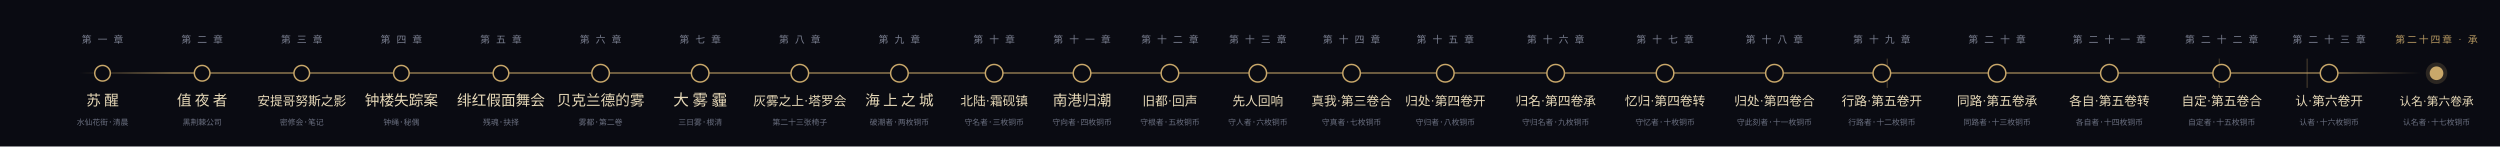
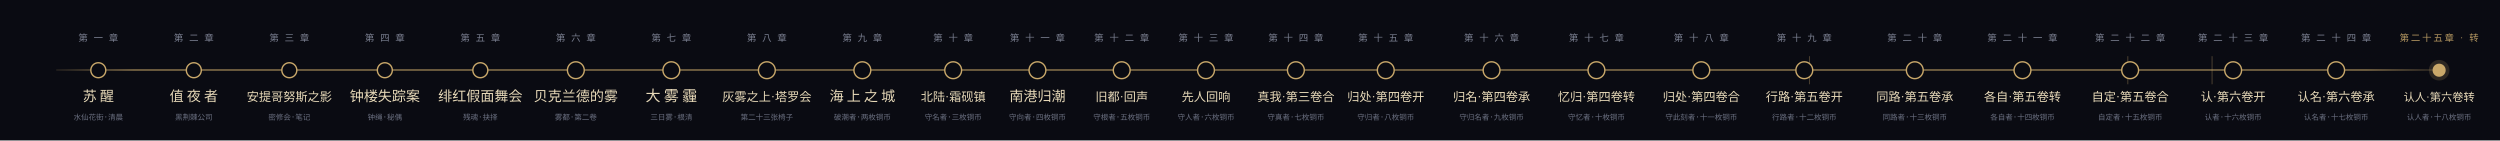
- <svg xmlns="http://www.w3.org/2000/svg" viewBox="0 0 2560 150" width="100%" role="img" aria-label="二十四章剧情脉络：苏醒、值夜者、安提哥努斯之影、钟楼失踪案、绯红假面舞会、贝克兰德的雾、大雾霾、灰雾之上·塔罗会、海上之城、北陆·霜砚镇、南港归潮、旧都·回声、灰原骨冢·先人回响、灰雾深处·真我、灰雾最深处·归处、灰雾更深处·归名、灰雾之上·忆归、灰雾之上·归处、灰雾之下·行路、灰雾之下·同路、灰雾之下·各自、灰雾之下·自定、灰雾之下·认、灰雾之下·认名">
+ <svg xmlns="http://www.w3.org/2000/svg" viewBox="0 0 2670 150" width="100%" role="img" aria-label="二十五章剧情脉络：苏醒、值夜者、安提哥努斯之影、钟楼失踪案、绯红假面舞会、贝克兰德的雾、大雾霾、灰雾之上·塔罗会、海上之城、北陆·霜砚镇、南港归潮、旧都·回声、灰原骨冢·先人回响、灰雾深处·真我、灰雾最深处·归处、灰雾更深处·归名、灰雾之上·忆归、灰雾之上·归处、灰雾之下·行路、灰雾之下·同路、灰雾之下·各自、灰雾之下·自定、灰雾之下·认、灰雾之下·认名、灰雾之下·认人">
  <defs>
    <linearGradient id="line" x1="0" y1="0" x2="1" y2="0">
      <stop offset="0" stop-color="#c9a86a" stop-opacity="0" />
      <stop offset="0.04" stop-color="#c9a86a" stop-opacity="0.7" />
      <stop offset="0.96" stop-color="#c9a86a" stop-opacity="0.7" />
      <stop offset="1" stop-color="#c9a86a" stop-opacity="0" />
    </linearGradient>
  </defs>
-   <rect width="2560" height="150" fill="#0a0b12" />
-   <rect x="60" y="74" width="2440" height="1.5" fill="url(#line)" />
+   <rect width="2670" height="150" fill="#0a0b12" />
+   <rect x="60" y="74" width="2550" height="1.5" fill="url(#line)" />
  <rect x="1932" y="60" width="1" height="30" fill="#c9a86a" opacity="0.35" />
  <rect x="2272" y="60" width="1" height="30" fill="#c9a86a" opacity="0.35" />
  <rect x="2362" y="60" width="1" height="30" fill="#c9a86a" opacity="0.35" />
  <g font-family="Georgia, 'Times New Roman', serif" text-rendering="geometricPrecision">
    <circle cx="105" cy="75" r="8" fill="#0a0b12" stroke="#c9a86a" stroke-width="1.5" />
    <text x="105" y="44" text-anchor="middle" font-size="10" letter-spacing="2" fill="#7a7f90">第 一 章</text>
    <text x="105" y="108" text-anchor="middle" font-size="15" fill="#e7d9b8">苏 醒</text>
    <text x="105" y="128" text-anchor="middle" font-family="ui-monospace, Menlo, monospace" font-size="8" fill="#6a6f80">水仙花街·清晨</text>
    <circle cx="207" cy="75" r="8" fill="#0a0b12" stroke="#c9a86a" stroke-width="1.5" />
    <text x="207" y="44" text-anchor="middle" font-size="10" letter-spacing="2" fill="#7a7f90">第 二 章</text>
    <text x="207" y="108" text-anchor="middle" font-size="15" fill="#e7d9b8">值 夜 者</text>
    <text x="207" y="128" text-anchor="middle" font-family="ui-monospace, Menlo, monospace" font-size="8" fill="#6a6f80">黑荆棘公司</text>
    <circle cx="309" cy="75" r="8" fill="#0a0b12" stroke="#c9a86a" stroke-width="1.5" />
    <text x="309" y="44" text-anchor="middle" font-size="10" letter-spacing="2" fill="#7a7f90">第 三 章</text>
    <text x="309" y="108" text-anchor="middle" font-size="13" fill="#e7d9b8">安提哥努斯之影</text>
    <text x="309" y="128" text-anchor="middle" font-family="ui-monospace, Menlo, monospace" font-size="8" fill="#6a6f80">密修会·笔记</text>
    <circle cx="411" cy="75" r="8" fill="#0a0b12" stroke="#c9a86a" stroke-width="1.5" />
    <text x="411" y="44" text-anchor="middle" font-size="10" letter-spacing="2" fill="#7a7f90">第 四 章</text>
    <text x="411" y="108" text-anchor="middle" font-size="15" fill="#e7d9b8">钟楼失踪案</text>
    <text x="411" y="128" text-anchor="middle" font-family="ui-monospace, Menlo, monospace" font-size="8" fill="#6a6f80">钟绳·秘偶</text>
    <circle cx="513" cy="75" r="8" fill="#0a0b12" stroke="#c9a86a" stroke-width="1.5" />
    <text x="513" y="44" text-anchor="middle" font-size="10" letter-spacing="2" fill="#7a7f90">第 五 章</text>
    <text x="513" y="108" text-anchor="middle" font-size="15" fill="#e7d9b8">绯红假面舞会</text>
    <text x="513" y="128" text-anchor="middle" font-family="ui-monospace, Menlo, monospace" font-size="8" fill="#6a6f80">残魂·抉择</text>
    <circle cx="615" cy="75" r="9" fill="#0a0b12" stroke="#c9a86a" stroke-width="1.5" />
    <text x="615" y="44" text-anchor="middle" font-size="10" letter-spacing="2" fill="#7a7f90">第 六 章</text>
    <text x="615" y="108" text-anchor="middle" font-size="15" fill="#e7d9b8">贝克兰德的雾</text>
    <text x="615" y="128" text-anchor="middle" font-family="ui-monospace, Menlo, monospace" font-size="8" fill="#6a6f80">雾都·第二卷</text>
    <circle cx="717" cy="75" r="9" fill="#0a0b12" stroke="#c9a86a" stroke-width="1.5" />
    <text x="717" y="44" text-anchor="middle" font-size="10" letter-spacing="2" fill="#7a7f90">第 七 章</text>
    <text x="717" y="108" text-anchor="middle" font-size="16" fill="#e7d9b8">大 雾 霾</text>
    <text x="717" y="128" text-anchor="middle" font-family="ui-monospace, Menlo, monospace" font-size="8" fill="#6a6f80">三日雾·根清</text>
    <circle cx="819" cy="75" r="9" fill="#0a0b12" stroke="#c9a86a" stroke-width="1.5" />
    <text x="819" y="44" text-anchor="middle" font-size="10" letter-spacing="2" fill="#7a7f90">第 八 章</text>
    <text x="819" y="108" text-anchor="middle" font-size="13" fill="#e7d9b8">灰雾之上·塔罗会</text>
    <text x="819" y="128" text-anchor="middle" font-family="ui-monospace, Menlo, monospace" font-size="8" fill="#6a6f80">第二十三张椅子</text>
    <circle cx="921" cy="75" r="9" fill="#0a0b12" stroke="#c9a86a" stroke-width="1.5" />
    <text x="921" y="44" text-anchor="middle" font-size="10" letter-spacing="2" fill="#7a7f90">第 九 章</text>
    <text x="921" y="108" text-anchor="middle" font-size="15" fill="#e7d9b8">海 上 之 城</text>
    <text x="921" y="128" text-anchor="middle" font-family="ui-monospace, Menlo, monospace" font-size="8" fill="#6a6f80">破潮者·两枚铜币</text>
    <circle cx="1018" cy="75" r="9" fill="#0a0b12" stroke="#c9a86a" stroke-width="1.5" />
    <text x="1018" y="44" text-anchor="middle" font-size="10" letter-spacing="2" fill="#7a7f90">第 十 章</text>
    <text x="1018" y="108" text-anchor="middle" font-size="13" fill="#e7d9b8">北陆·霜砚镇</text>
    <text x="1018" y="128" text-anchor="middle" font-family="ui-monospace, Menlo, monospace" font-size="8" fill="#6a6f80">守名者·三枚铜币</text>
    <circle cx="1108" cy="75" r="9" fill="#0a0b12" stroke="#c9a86a" stroke-width="1.5" />
    <text x="1108" y="44" text-anchor="middle" font-size="10" letter-spacing="2" fill="#7a7f90">第 十 一 章</text>
    <text x="1108" y="108" text-anchor="middle" font-size="15" fill="#e7d9b8">南港归潮</text>
    <text x="1108" y="128" text-anchor="middle" font-family="ui-monospace, Menlo, monospace" font-size="8" fill="#6a6f80">守向者·四枚铜币</text>
    <circle cx="1198" cy="75" r="9" fill="#0a0b12" stroke="#c9a86a" stroke-width="1.5" />
    <text x="1198" y="44" text-anchor="middle" font-size="10" letter-spacing="2" fill="#7a7f90">第 十 二 章</text>
    <text x="1198" y="108" text-anchor="middle" font-size="13" fill="#e7d9b8">旧都·回声</text>
    <text x="1198" y="128" text-anchor="middle" font-family="ui-monospace, Menlo, monospace" font-size="8" fill="#6a6f80">守根者·五枚铜币</text>
    <circle cx="1288" cy="75" r="9" fill="#0a0b12" stroke="#c9a86a" stroke-width="1.5" />
    <text x="1288" y="44" text-anchor="middle" font-size="10" letter-spacing="2" fill="#7a7f90">第 十 三 章</text>
    <text x="1288" y="108" text-anchor="middle" font-size="13" fill="#e7d9b8">先人回响</text>
    <text x="1288" y="128" text-anchor="middle" font-family="ui-monospace, Menlo, monospace" font-size="8" fill="#6a6f80">守人者·六枚铜币</text>
    <circle cx="1384" cy="75" r="9" fill="#0a0b12" stroke="#c9a86a" stroke-width="1.5" />
    <text x="1384" y="44" text-anchor="middle" font-size="10" letter-spacing="2" fill="#7a7f90">第 十 四 章</text>
    <text x="1384" y="108" text-anchor="middle" font-size="13" fill="#e7d9b8">真我·第三卷合</text>
    <text x="1384" y="128" text-anchor="middle" font-family="ui-monospace, Menlo, monospace" font-size="8" fill="#6a6f80">守真者·七枚铜币</text>
    <circle cx="1480" cy="75" r="9" fill="#0a0b12" stroke="#c9a86a" stroke-width="1.5" />
    <text x="1480" y="44" text-anchor="middle" font-size="10" letter-spacing="2" fill="#7a7f90">第 十 五 章</text>
    <text x="1480" y="108" text-anchor="middle" font-size="13" fill="#e7d9b8">归处·第四卷开</text>
    <text x="1480" y="128" text-anchor="middle" font-family="ui-monospace, Menlo, monospace" font-size="8" fill="#6a6f80">守归者·八枚铜币</text>
    <circle cx="1593" cy="75" r="9" fill="#0a0b12" stroke="#c9a86a" stroke-width="1.5" />
    <text x="1593" y="44" text-anchor="middle" font-size="10" letter-spacing="2" fill="#7a7f90">第 十 六 章</text>
    <text x="1593" y="108" text-anchor="middle" font-size="13" fill="#e7d9b8">归名·第四卷承</text>
    <text x="1593" y="128" text-anchor="middle" font-family="ui-monospace, Menlo, monospace" font-size="8" fill="#6a6f80">守归名者·九枚铜币</text>
    <circle cx="1705" cy="75" r="9" fill="#0a0b12" stroke="#c9a86a" stroke-width="1.5" />
    <text x="1705" y="44" text-anchor="middle" font-size="10" letter-spacing="2" fill="#7a7f90">第 十 七 章</text>
    <text x="1705" y="108" text-anchor="middle" font-size="13" fill="#e7d9b8">忆归·第四卷转</text>
    <text x="1705" y="128" text-anchor="middle" font-family="ui-monospace, Menlo, monospace" font-size="8" fill="#6a6f80">守忆者·十枚铜币</text>
    <circle cx="1817" cy="75" r="9" fill="#0a0b12" stroke="#c9a86a" stroke-width="1.5" />
    <text x="1817" y="44" text-anchor="middle" font-size="10" letter-spacing="2" fill="#7a7f90">第 十 八 章</text>
    <text x="1817" y="108" text-anchor="middle" font-size="13" fill="#e7d9b8">归处·第四卷合</text>
    <text x="1817" y="128" text-anchor="middle" font-family="ui-monospace, Menlo, monospace" font-size="8" fill="#6a6f80">守此刻者·十一枚铜币</text>
    <circle cx="1927" cy="75" r="9" fill="#0a0b12" stroke="#c9a86a" stroke-width="1.5" />
    <text x="1927" y="44" text-anchor="middle" font-size="10" letter-spacing="2" fill="#7a7f90">第 十 九 章</text>
    <text x="1927" y="108" text-anchor="middle" font-size="13" fill="#e7d9b8">行路·第五卷开</text>
    <text x="1927" y="128" text-anchor="middle" font-family="ui-monospace, Menlo, monospace" font-size="8" fill="#6a6f80">行路者·十二枚铜币</text>
    <circle cx="2045" cy="75" r="9" fill="#0a0b12" stroke="#c9a86a" stroke-width="1.5" />
    <text x="2045" y="44" text-anchor="middle" font-size="10" letter-spacing="2" fill="#7a7f90">第 二 十 章</text>
    <text x="2045" y="108" text-anchor="middle" font-size="13" fill="#e7d9b8">同路·第五卷承</text>
    <text x="2045" y="128" text-anchor="middle" font-family="ui-monospace, Menlo, monospace" font-size="8" fill="#6a6f80">同路者·十三枚铜币</text>
    <circle cx="2160" cy="75" r="9" fill="#0a0b12" stroke="#c9a86a" stroke-width="1.5" />
    <text x="2160" y="44" text-anchor="middle" font-size="10" letter-spacing="2" fill="#7a7f90">第 二 十 一 章</text>
    <text x="2160" y="108" text-anchor="middle" font-size="13" fill="#e7d9b8">各自·第五卷转</text>
    <text x="2160" y="128" text-anchor="middle" font-family="ui-monospace, Menlo, monospace" font-size="8" fill="#6a6f80">各自者·十四枚铜币</text>
    <circle cx="2275" cy="75" r="9" fill="#0a0b12" stroke="#c9a86a" stroke-width="1.5" />
    <text x="2275" y="44" text-anchor="middle" font-size="10" letter-spacing="2" fill="#7a7f90">第 二 十 二 章</text>
    <text x="2275" y="108" text-anchor="middle" font-size="13" fill="#e7d9b8">自定·第五卷合</text>
    <text x="2275" y="128" text-anchor="middle" font-family="ui-monospace, Menlo, monospace" font-size="8" fill="#6a6f80">自定者·十五枚铜币</text>
    <circle cx="2385" cy="75" r="9" fill="#0a0b12" stroke="#c9a86a" stroke-width="1.5" />
    <text x="2385" y="44" text-anchor="middle" font-size="10" letter-spacing="2" fill="#7a7f90">第 二 十 三 章</text>
    <text x="2385" y="108" text-anchor="middle" font-size="13" fill="#e7d9b8">认·第六卷开</text>
    <text x="2385" y="128" text-anchor="middle" font-family="ui-monospace, Menlo, monospace" font-size="8" fill="#6a6f80">认者·十六枚铜币</text>
-     <circle cx="2495" cy="75" r="11" fill="#c9a86a" opacity="0.18" />
-     <circle cx="2495" cy="75" r="7" fill="#c9a86a" />
-     <text x="2495" y="44" text-anchor="middle" font-size="10" letter-spacing="2" fill="#c9a86a" opacity="0.9">第二十四章 · 承</text>
-     <text x="2495" y="108" text-anchor="middle" font-size="12" fill="#e7d9b8">认名·第六卷承</text>
+     <circle cx="2495" cy="75" r="9" fill="#0a0b12" stroke="#c9a86a" stroke-width="1.5" />
+     <text x="2495" y="44" text-anchor="middle" font-size="10" letter-spacing="2" fill="#7a7f90">第 二 十 四 章</text>
+     <text x="2495" y="108" text-anchor="middle" font-size="13" fill="#e7d9b8">认名·第六卷承</text>
    <text x="2495" y="128" text-anchor="middle" font-family="ui-monospace, Menlo, monospace" font-size="8" fill="#6a6f80">认名者·十七枚铜币</text>
+     <circle cx="2605" cy="75" r="11" fill="#c9a86a" opacity="0.18" />
+     <circle cx="2605" cy="75" r="7" fill="#c9a86a" />
+     <text x="2605" y="44" text-anchor="middle" font-size="10" letter-spacing="2" fill="#c9a86a" opacity="0.9">第二十五章 · 转</text>
+     <text x="2605" y="108" text-anchor="middle" font-size="12" fill="#e7d9b8">认人·第六卷转</text>
+     <text x="2605" y="128" text-anchor="middle" font-family="ui-monospace, Menlo, monospace" font-size="8" fill="#6a6f80">认人者·十八枚铜币</text>
  </g>
</svg>
